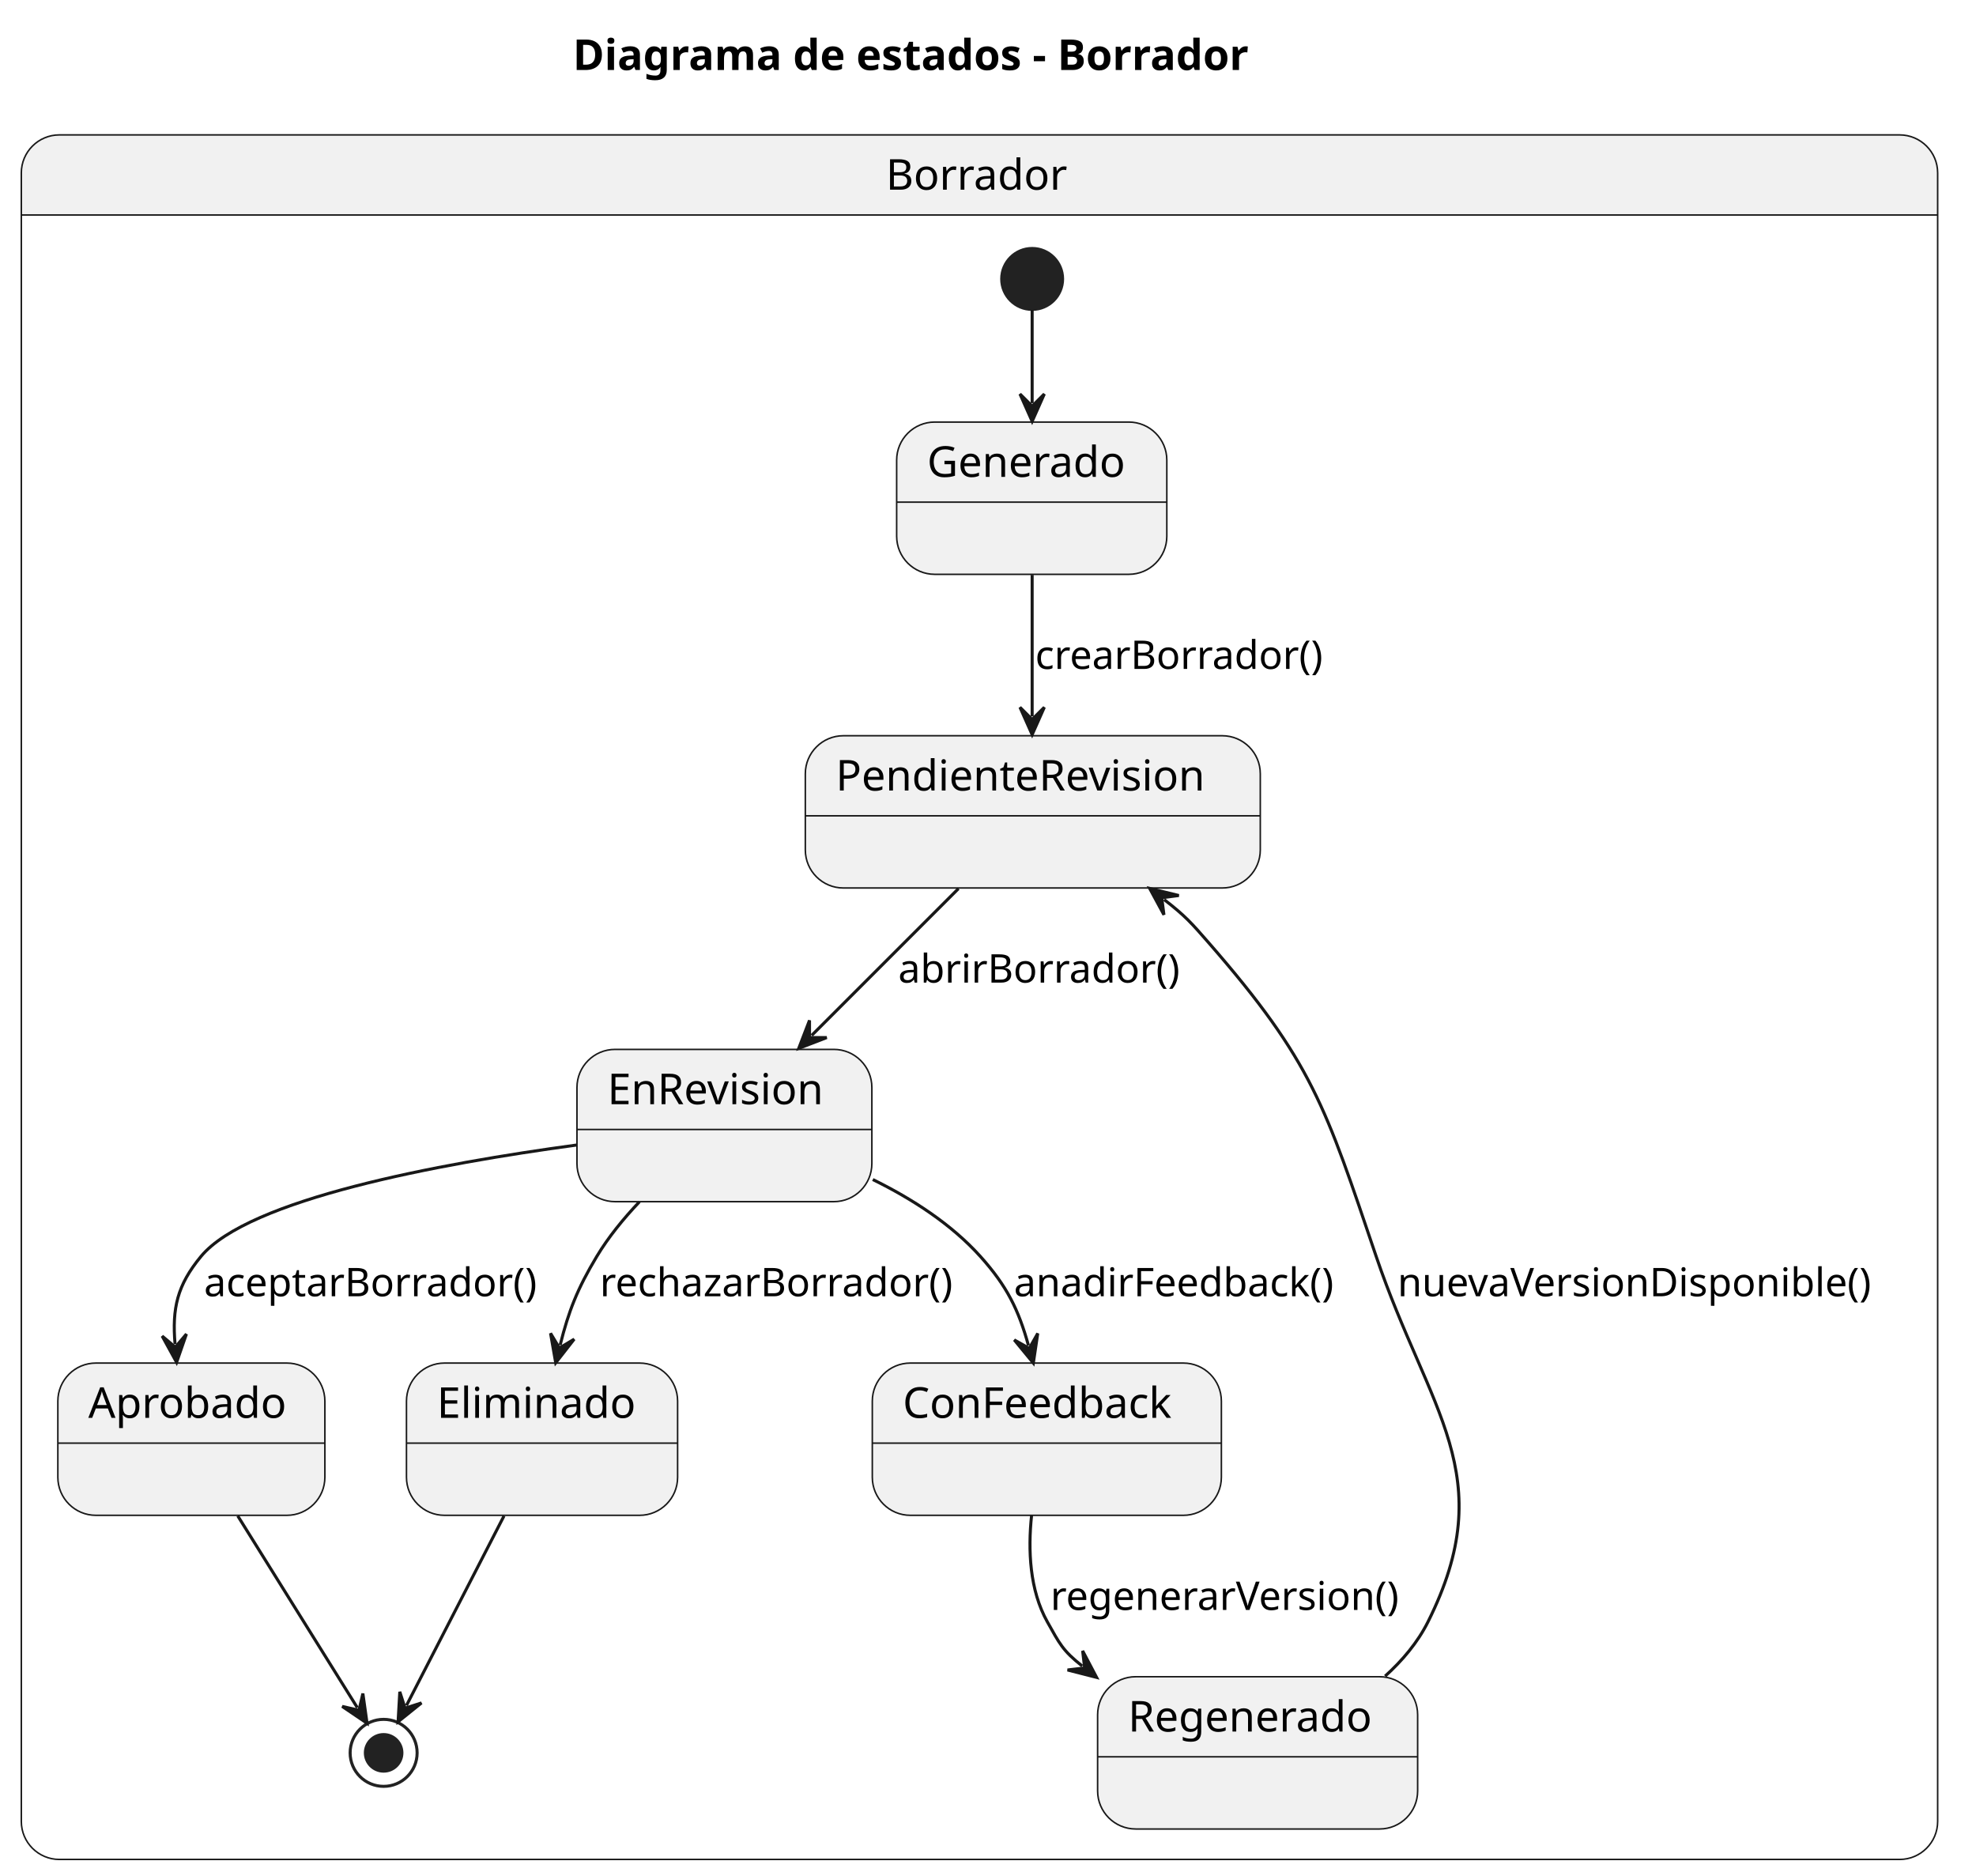
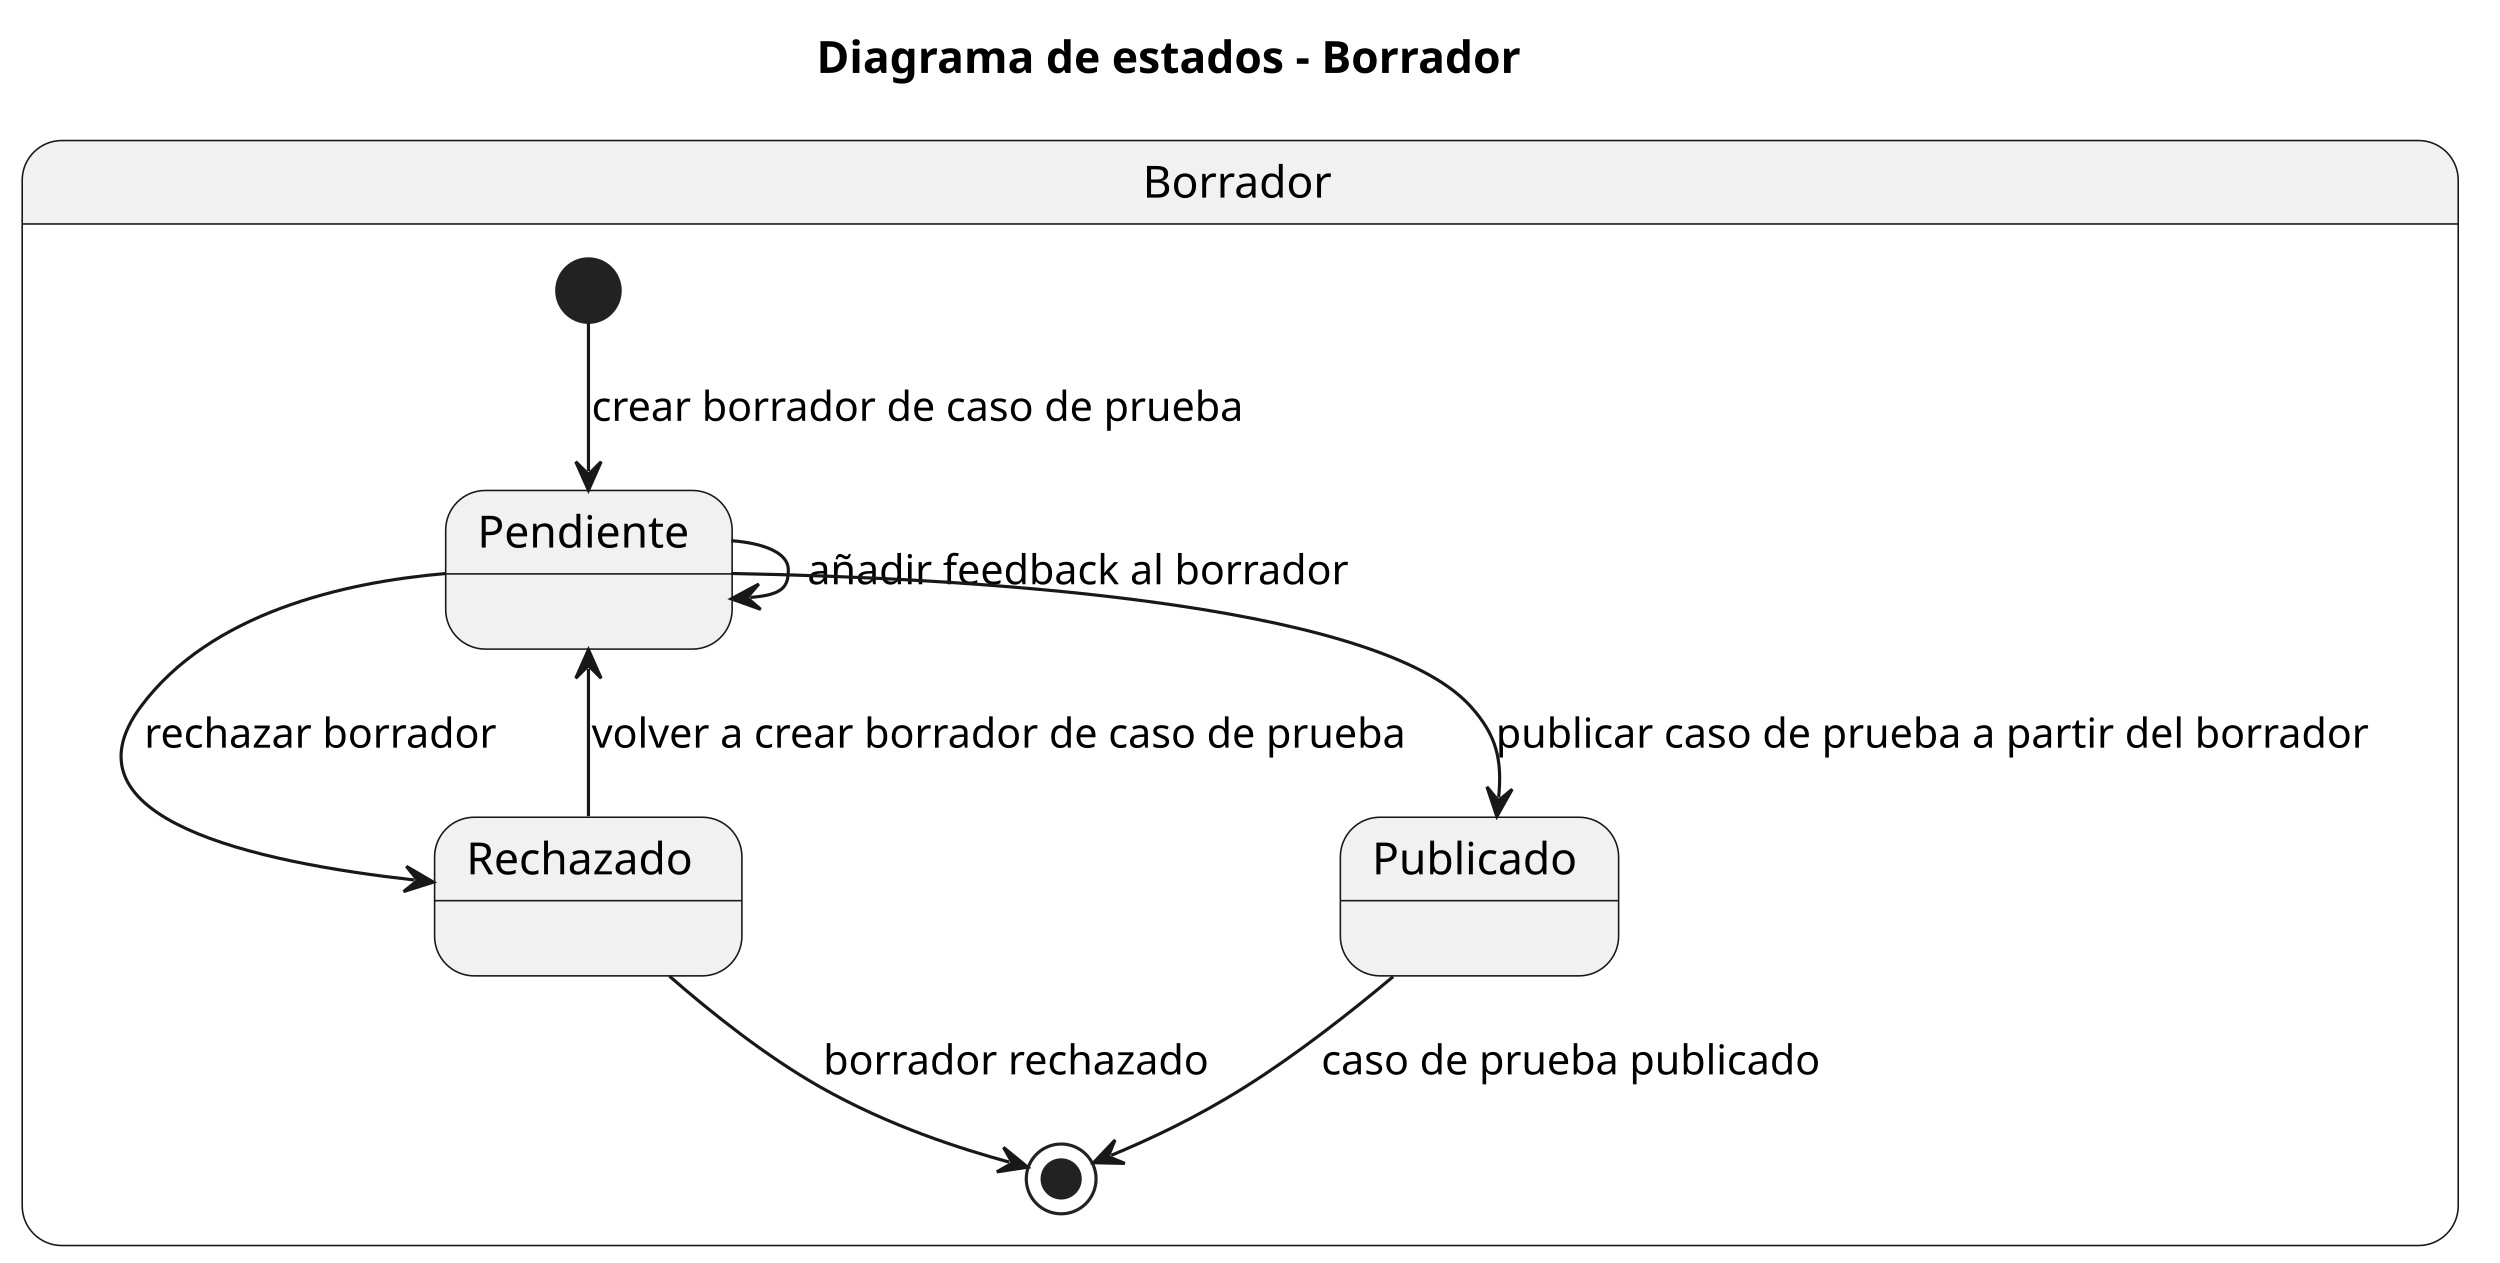
- <svg xmlns="http://www.w3.org/2000/svg" contentStyleType="text/css" data-diagram-type="STATE" height="616px" preserveAspectRatio="none" style="width:649px;height:616px;background:#FFFFFF;" version="1.1" viewBox="0 0 649 616" width="649px" zoomAndPan="magnify">
+ <svg xmlns="http://www.w3.org/2000/svg" contentStyleType="text/css" data-diagram-type="STATE" height="398px" preserveAspectRatio="none" style="width:788px;height:398px;background:#FFFFFF;" version="1.1" viewBox="0 0 788 398" width="788px" zoomAndPan="magnify">
  <defs />
  <g>
    <g class="title" data-source-line="1">
-       <text fill="#000000" font-family="sans-serif" font-size="14" font-weight="bold" lengthAdjust="spacing" textLength="253.128" x="188.139" y="22.995">Diagrama de estados - Borrador</text>
+       <text fill="#000000" font-family="sans-serif" font-size="14" font-weight="bold" lengthAdjust="spacing" textLength="253.128" x="257.351" y="22.995">Diagrama de estados - Borrador</text>
    </g>
-     <path d="M19.5,44.297 L623.907,44.297 A12.5,12.5 0 0 1 636.407,56.797 L636.407,70.594 L7,70.594 L7,56.797 A12.5,12.5 0 0 1 19.5,44.297" fill="#F1F1F1" />
-     <rect fill="none" height="566.297" rx="12.5" ry="12.5" style="stroke:#181818;stroke-width:0.5;" width="629.407" x="7" y="44.297" />
-     <line style="stroke:#181818;stroke-width:0.5;" x1="7" x2="636.407" y1="70.594" y2="70.594" />
-     <text fill="#000000" font-family="sans-serif" font-size="14" lengthAdjust="spacing" textLength="61.469" x="290.969" y="62.292">Borrador</text>
-     <ellipse cx="339" cy="91.594" fill="#222222" rx="10" ry="10" style="stroke:#222222;stroke-width:1;" />
-     <g id="Borrador.Generado">
-       <rect fill="#F1F1F1" height="50" rx="12.5" ry="12.5" style="stroke:#181818;stroke-width:0.5;" width="88.735" x="294.5" y="138.594" />
-       <line style="stroke:#181818;stroke-width:0.5;" x1="294.5" x2="383.235" y1="164.891" y2="164.891" />
-       <text fill="#000000" font-family="sans-serif" font-size="14" lengthAdjust="spacing" textLength="68.735" x="304.5" y="156.589">Generado</text>
+     <path d="M19.5,44.297 L762.331,44.297 A12.5,12.5 0 0 1 774.831,56.797 L774.831,70.594 L7,70.594 L7,56.797 A12.5,12.5 0 0 1 19.5,44.297" fill="#F1F1F1" />
+     <rect fill="none" height="348.297" rx="12.5" ry="12.5" style="stroke:#181818;stroke-width:0.5;" width="767.831" x="7" y="44.297" />
+     <line style="stroke:#181818;stroke-width:0.5;" x1="7" x2="774.831" y1="70.594" y2="70.594" />
+     <text fill="#000000" font-family="sans-serif" font-size="14" lengthAdjust="spacing" textLength="61.469" x="360.181" y="62.292">Borrador</text>
+     <g class="start_entity" data-qualified-name="Borrador..start.Borrador" data-source-line="4" id="ent0002">
+       <ellipse cx="185.48" cy="91.594" fill="#222222" rx="10" ry="10" style="stroke:#222222;stroke-width:1;" />
    </g>
-     <g id="Borrador.PendienteRevision">
-       <rect fill="#F1F1F1" height="50" rx="12.5" ry="12.5" style="stroke:#181818;stroke-width:0.5;" width="149.432" x="264.5" y="241.594" />
-       <line style="stroke:#181818;stroke-width:0.5;" x1="264.5" x2="413.932" y1="267.891" y2="267.891" />
-       <text fill="#000000" font-family="sans-serif" font-size="14" lengthAdjust="spacing" textLength="129.432" x="274.5" y="259.589">PendienteRevision</text>
+     <g class="entity" data-qualified-name="Borrador.Pendiente" id="ent0003">
+       <rect fill="#F1F1F1" height="50" rx="12.5" ry="12.5" style="stroke:#181818;stroke-width:0.5;" width="90.294" x="140.48" y="154.594" />
+       <line style="stroke:#181818;stroke-width:0.5;" x1="140.48" x2="230.774" y1="180.891" y2="180.891" />
+       <text fill="#000000" font-family="sans-serif" font-size="14" lengthAdjust="spacing" textLength="70.294" x="150.48" y="172.589">Pendiente</text>
    </g>
-     <g id="Borrador.EnRevision">
-       <rect fill="#F1F1F1" height="50" rx="12.5" ry="12.5" style="stroke:#181818;stroke-width:0.5;" width="96.856" x="189.5" y="344.594" />
-       <line style="stroke:#181818;stroke-width:0.5;" x1="189.5" x2="286.356" y1="370.891" y2="370.891" />
-       <text fill="#000000" font-family="sans-serif" font-size="14" lengthAdjust="spacing" textLength="76.856" x="199.5" y="362.589">EnRevision</text>
+     <g class="entity" data-qualified-name="Borrador.Rechazado" id="ent0006">
+       <rect fill="#F1F1F1" height="50" rx="12.5" ry="12.5" style="stroke:#181818;stroke-width:0.5;" width="96.87" x="136.98" y="257.594" />
+       <line style="stroke:#181818;stroke-width:0.5;" x1="136.98" x2="233.85" y1="283.891" y2="283.891" />
+       <text fill="#000000" font-family="sans-serif" font-size="14" lengthAdjust="spacing" textLength="76.87" x="146.98" y="275.589">Rechazado</text>
    </g>
-     <g id="Borrador.ConFeedback">
-       <rect fill="#F1F1F1" height="50" rx="12.5" ry="12.5" style="stroke:#181818;stroke-width:0.5;" width="114.65" x="286.5" y="447.594" />
-       <line style="stroke:#181818;stroke-width:0.5;" x1="286.5" x2="401.15" y1="473.891" y2="473.891" />
-       <text fill="#000000" font-family="sans-serif" font-size="14" lengthAdjust="spacing" textLength="94.65" x="296.5" y="465.589">ConFeedback</text>
+     <g class="entity" data-qualified-name="Borrador.Publicado" id="ent0009">
+       <rect fill="#F1F1F1" height="50" rx="12.5" ry="12.5" style="stroke:#181818;stroke-width:0.5;" width="87.71" x="422.48" y="257.594" />
+       <line style="stroke:#181818;stroke-width:0.5;" x1="422.48" x2="510.19" y1="283.891" y2="283.891" />
+       <text fill="#000000" font-family="sans-serif" font-size="14" lengthAdjust="spacing" textLength="67.71" x="432.48" y="275.589">Publicado</text>
    </g>
-     <g id="Borrador.Regenerado">
-       <rect fill="#F1F1F1" height="50" rx="12.5" ry="12.5" style="stroke:#181818;stroke-width:0.5;" width="105.114" x="360.5" y="550.594" />
-       <line style="stroke:#181818;stroke-width:0.5;" x1="360.5" x2="465.614" y1="576.891" y2="576.891" />
-       <text fill="#000000" font-family="sans-serif" font-size="14" lengthAdjust="spacing" textLength="85.114" x="370.5" y="568.589">Regenerado</text>
+     <g class="end_entity" data-qualified-name="Borrador..end.Borrador" data-source-line="13" id="ent0011">
+       <ellipse cx="334.48" cy="371.594" fill="none" rx="11" ry="11" style="stroke:#222222;stroke-width:1;" />
+       <ellipse cx="334.48" cy="371.594" fill="#222222" rx="6" ry="6" style="stroke:#222222;stroke-width:1;" />
    </g>
-     <g id="Borrador.Aprobado">
-       <rect fill="#F1F1F1" height="50" rx="12.5" ry="12.5" style="stroke:#181818;stroke-width:0.5;" width="87.703" x="19" y="447.594" />
-       <line style="stroke:#181818;stroke-width:0.5;" x1="19" x2="106.703" y1="473.891" y2="473.891" />
-       <text fill="#000000" font-family="sans-serif" font-size="14" lengthAdjust="spacing" textLength="67.703" x="29" y="465.589">Aprobado</text>
+     <g class="link" data-entity-1="ent0002" data-entity-2="ent0003" data-link-type="dependency" data-source-line="4" id="lnk4">
+       <path d="M185.48,101.794 C185.48,114.274 185.48,131.014 185.48,148.524" fill="none" id="*start*Borrador-to-Pendiente" style="stroke:#181818;stroke-width:1;" />
+       <polygon fill="#181818" points="185.48,154.524,189.48,145.524,185.48,149.524,181.48,145.524,185.48,154.524" style="stroke:#181818;stroke-width:1;" />
+       <text fill="#000000" font-family="sans-serif" font-size="13" lengthAdjust="spacing" textLength="219.267" x="186.48" y="132.661">crear borrador de caso de prueba</text>
    </g>
-     <g id="Borrador.Eliminado">
-       <rect fill="#F1F1F1" height="50" rx="12.5" ry="12.5" style="stroke:#181818;stroke-width:0.5;" width="89.057" x="133.5" y="447.594" />
-       <line style="stroke:#181818;stroke-width:0.5;" x1="133.5" x2="222.557" y1="473.891" y2="473.891" />
-       <text fill="#000000" font-family="sans-serif" font-size="14" lengthAdjust="spacing" textLength="69.057" x="143.5" y="465.589">Eliminado</text>
+     <g class="link" data-entity-1="ent0003" data-entity-2="ent0003" data-link-type="dependency" data-source-line="6" id="lnk5">
+       <path d="M230.5,170.424 C240.87,171.214 248.48,174.274 248.48,179.594 C248.48,184.914 246.853,187.518 236.483,188.308" fill="none" id="Pendiente-to-Pendiente" style="stroke:#181818;stroke-width:1;" />
+       <polygon fill="#181818" points="230.5,188.764,239.778,192.069,235.486,188.384,239.17,184.092,230.5,188.764" style="stroke:#181818;stroke-width:1;" />
+       <text fill="#000000" font-family="sans-serif" font-size="13" lengthAdjust="spacing" textLength="181.486" x="254.48" y="184.161">añadir feedback al borrador</text>
    </g>
-     <ellipse cx="126" cy="575.594" fill="none" rx="11" ry="11" style="stroke:#222222;stroke-width:1;" />
-     <ellipse cx="126" cy="575.594" fill="#222222" rx="6" ry="6" style="stroke:#222222;stroke-width:1;" />
-     <g class="link" data-entity-1=".start.Borrador" data-entity-2="Generado" data-source-line="5" data-uid="lnk4" id="link_.start.Borrador_Generado">
-       <path d="M339,101.744 C339,111.014 339,119.734 339,132.374" fill="none" id="*start*Borrador-to-Generado" style="stroke:#181818;stroke-width:1;" />
-       <polygon fill="#181818" points="339,138.374,343,129.374,339,133.374,335,129.374,339,138.374" style="stroke:#181818;stroke-width:1;" />
+     <g class="link" data-entity-1="ent0003" data-entity-2="ent0006" data-link-type="dependency" data-source-line="8" id="lnk7">
+       <path d="M140.42,180.774 C108.04,183.574 66.39,193.214 44.48,222.594 C18,258.124 80.107,271.738 130.637,277.378" fill="none" id="Pendiente-to-Rechazado" style="stroke:#181818;stroke-width:1;" />
+       <polygon fill="#181818" points="136.6,278.044,128.099,273.07,131.631,277.489,127.212,281.021,136.6,278.044" style="stroke:#181818;stroke-width:1;" />
+       <text fill="#000000" font-family="sans-serif" font-size="13" lengthAdjust="spacing" textLength="117.374" x="45.48" y="235.661">rechazar borrador</text>
    </g>
-     <g class="link" data-entity-1="Generado" data-entity-2="PendienteRevision" data-source-line="6" data-uid="lnk6" id="link_Generado_PendienteRevision">
-       <path d="M339,188.784 C339,204.664 339,219.344 339,235.254" fill="none" id="Generado-to-PendienteRevision" style="stroke:#181818;stroke-width:1;" />
-       <polygon fill="#181818" points="339,241.254,343,232.254,339,236.254,335,232.254,339,241.254" style="stroke:#181818;stroke-width:1;" />
-       <text fill="#000000" font-family="sans-serif" font-size="13" lengthAdjust="spacing" textLength="101.023" x="340" y="219.661">crearBorrador()</text>
+     <g class="link" data-entity-1="ent0006" data-entity-2="ent0003" data-link-type="dependency" data-source-line="9" id="lnk8">
+       <path d="M185.48,257.254 C185.48,241.344 185.48,226.664 185.48,210.784" fill="none" id="Rechazado-to-Pendiente" style="stroke:#181818;stroke-width:1;" />
+       <polygon fill="#181818" points="185.48,204.784,181.48,213.784,185.48,209.784,189.48,213.784,185.48,204.784" style="stroke:#181818;stroke-width:1;" />
+       <text fill="#000000" font-family="sans-serif" font-size="13" lengthAdjust="spacing" textLength="275.793" x="186.48" y="235.661">volver a crear borrador de caso de prueba</text>
    </g>
-     <g class="link" data-entity-1="PendienteRevision" data-entity-2="EnRevision" data-source-line="7" data-uid="lnk8" id="link_PendienteRevision_EnRevision">
-       <path d="M314.81,291.784 C298.93,307.664 282.493,324.101 266.583,340.011" fill="none" id="PendienteRevision-to-EnRevision" style="stroke:#181818;stroke-width:1;" />
-       <polygon fill="#181818" points="262.34,344.254,271.532,340.718,265.875,340.718,265.875,335.061,262.34,344.254" style="stroke:#181818;stroke-width:1;" />
-       <text fill="#000000" font-family="sans-serif" font-size="13" lengthAdjust="spacing" textLength="97.741" x="295" y="322.661">abrirBorrador()</text>
+     <g class="link" data-entity-1="ent0003" data-entity-2="ent0009" data-link-type="dependency" data-source-line="11" id="lnk10">
+       <path d="M230.49,180.764 C301.14,182.074 433.14,189.084 463.48,222.594 C471.81,231.794 473.508,239.501 472.378,251.381" fill="none" id="Pendiente-to-Publicado" style="stroke:#181818;stroke-width:1;" />
+       <polygon fill="#181818" points="471.81,257.354,476.644,248.773,472.284,252.376,468.68,248.015,471.81,257.354" style="stroke:#181818;stroke-width:1;" />
+       <text fill="#000000" font-family="sans-serif" font-size="13" lengthAdjust="spacing" textLength="293.351" x="471.48" y="235.661">publicar caso de prueba a partir del borrador</text>
    </g>
-     <g class="link" data-entity-1="EnRevision" data-entity-2="ConFeedback" data-source-line="8" data-uid="lnk10" id="link_EnRevision_ConFeedback">
-       <path d="M286.66,387.324 C299.49,393.624 312.41,401.924 322,412.594 C330.77,422.354 334.545,430.142 337.785,441.812" fill="none" id="EnRevision-to-ConFeedback" style="stroke:#181818;stroke-width:1;" />
-       <polygon fill="#181818" points="339.39,447.594,340.837,437.852,338.052,442.776,333.128,439.992,339.39,447.594" style="stroke:#181818;stroke-width:1;" />
-       <text fill="#000000" font-family="sans-serif" font-size="13" lengthAdjust="spacing" textLength="114.144" x="333" y="425.661">anadirFeedback()</text>
+     <g class="link" data-entity-1="ent0006" data-entity-2="ent0011" data-link-type="dependency" data-source-line="13" id="lnk12">
+       <path d="M211,307.684 C224.38,319.374 241.48,332.944 258.48,342.594 C280.37,355.024 303.023,362.169 318.143,366.309" fill="none" id="Rechazado-to-*end*Borrador" style="stroke:#181818;stroke-width:1;" />
+       <polygon fill="#181818" points="323.93,367.894,316.306,361.659,319.108,366.573,314.193,369.375,323.93,367.894" style="stroke:#181818;stroke-width:1;" />
+       <text fill="#000000" font-family="sans-serif" font-size="13" lengthAdjust="spacing" textLength="128.235" x="259.48" y="338.661">borrador rechazado</text>
    </g>
-     <g class="link" data-entity-1="ConFeedback" data-entity-2="Regenerado" data-source-line="9" data-uid="lnk12" id="link_ConFeedback_Regenerado">
-       <path d="M338.81,497.644 C337.62,508.924 338.13,522.144 344,532.594 C347.98,539.684 349.001,541.996 355.461,547.096" fill="none" id="ConFeedback-to-Regenerado" style="stroke:#181818;stroke-width:1;" />
-       <polygon fill="#181818" points="360.17,550.814,355.585,542.097,356.246,547.716,350.627,548.376,360.17,550.814" style="stroke:#181818;stroke-width:1;" />
-       <text fill="#000000" font-family="sans-serif" font-size="13" lengthAdjust="spacing" textLength="123.443" x="345" y="528.661">regenerarVersion()</text>
-     </g>
-     <g class="link" data-entity-1="Regenerado" data-entity-2="PendienteRevision" data-source-line="10" data-uid="lnk13" id="link_Regenerado_PendienteRevision">
-       <path d="M454.93,550.404 C460.61,545.274 465.63,539.334 469,532.594 C493.09,484.414 469.3,463.604 452,412.594 C435.33,363.444 431.11,348.704 397,309.594 C391.36,303.134 389.301,300.758 382.351,295.398" fill="none" id="Regenerado-to-PendienteRevision" style="stroke:#181818;stroke-width:1;" />
-       <polygon fill="#181818" points="377.6,291.734,382.284,300.397,381.559,294.787,387.17,294.063,377.6,291.734" style="stroke:#181818;stroke-width:1;" />
-       <text fill="#000000" font-family="sans-serif" font-size="13" lengthAdjust="spacing" textLength="167.407" x="459" y="425.661">nuevaVersionDisponible()</text>
-     </g>
-     <g class="link" data-entity-1="EnRevision" data-entity-2="Aprobado" data-source-line="11" data-uid="lnk15" id="link_EnRevision_Aprobado">
-       <path d="M189.34,376.004 C144.15,382.124 81.57,393.764 66,412.594 C58.16,422.074 56.505,429.655 57.495,441.385" fill="none" id="EnRevision-to-Aprobado" style="stroke:#181818;stroke-width:1;" />
-       <polygon fill="#181818" points="58,447.364,61.229,438.059,57.58,442.382,53.257,438.732,58,447.364" style="stroke:#181818;stroke-width:1;" />
-       <text fill="#000000" font-family="sans-serif" font-size="13" lengthAdjust="spacing" textLength="116.994" x="67" y="425.661">aceptarBorrador()</text>
-     </g>
-     <g class="link" data-entity-1="EnRevision" data-entity-2="Eliminado" data-source-line="12" data-uid="lnk17" id="link_EnRevision_Eliminado">
-       <path d="M210.02,394.634 C204.82,400.124 199.82,406.224 196,412.594 C189.61,423.244 186.765,430.533 183.975,441.693" fill="none" id="EnRevision-to-Eliminado" style="stroke:#181818;stroke-width:1;" />
-       <polygon fill="#181818" points="182.52,447.514,188.583,439.753,183.733,442.663,180.822,437.812,182.52,447.514" style="stroke:#181818;stroke-width:1;" />
-       <text fill="#000000" font-family="sans-serif" font-size="13" lengthAdjust="spacing" textLength="124.052" x="197" y="425.661">rechazarBorrador()</text>
-     </g>
-     <g class="link" data-entity-1="Aprobado" data-entity-2=".end.Borrador" data-source-line="13" data-uid="lnk19" id="link_Aprobado_.end.Borrador">
-       <path d="M78.09,497.784 C91.78,519.734 108.026,545.772 117.376,560.772" fill="none" id="Aprobado-to-*end*Borrador" style="stroke:#181818;stroke-width:1;" />
-       <polygon fill="#181818" points="120.55,565.864,119.184,556.11,117.905,561.621,112.395,560.342,120.55,565.864" style="stroke:#181818;stroke-width:1;" />
-     </g>
-     <g class="link" data-entity-1="Eliminado" data-entity-2=".end.Borrador" data-source-line="14" data-uid="lnk20" id="link_Eliminado_.end.Borrador">
-       <path d="M165.54,497.784 C154.37,519.494 141.306,544.869 133.496,560.039" fill="none" id="Eliminado-to-*end*Borrador" style="stroke:#181818;stroke-width:1;" />
-       <polygon fill="#181818" points="130.75,565.374,138.426,559.203,133.039,560.928,131.313,555.541,130.75,565.374" style="stroke:#181818;stroke-width:1;" />
+     <g class="link" data-entity-1="ent0009" data-entity-2="ent0011" data-link-type="dependency" data-source-line="14" id="lnk13">
+       <path d="M439.12,307.834 C425.61,319.154 408.76,332.364 392.48,342.594 C376.58,352.594 362.106,359.21 350.236,364.17" fill="none" id="Publicado-to-*end*Borrador" style="stroke:#181818;stroke-width:1;" />
+       <polygon fill="#181818" points="344.7,366.484,354.546,366.704,349.313,364.556,351.462,359.323,344.7,366.484" style="stroke:#181818;stroke-width:1;" />
+       <text fill="#000000" font-family="sans-serif" font-size="13" lengthAdjust="spacing" textLength="167.826" x="416.48" y="338.661">caso de prueba publicado</text>
    </g>
  </g>
</svg>
